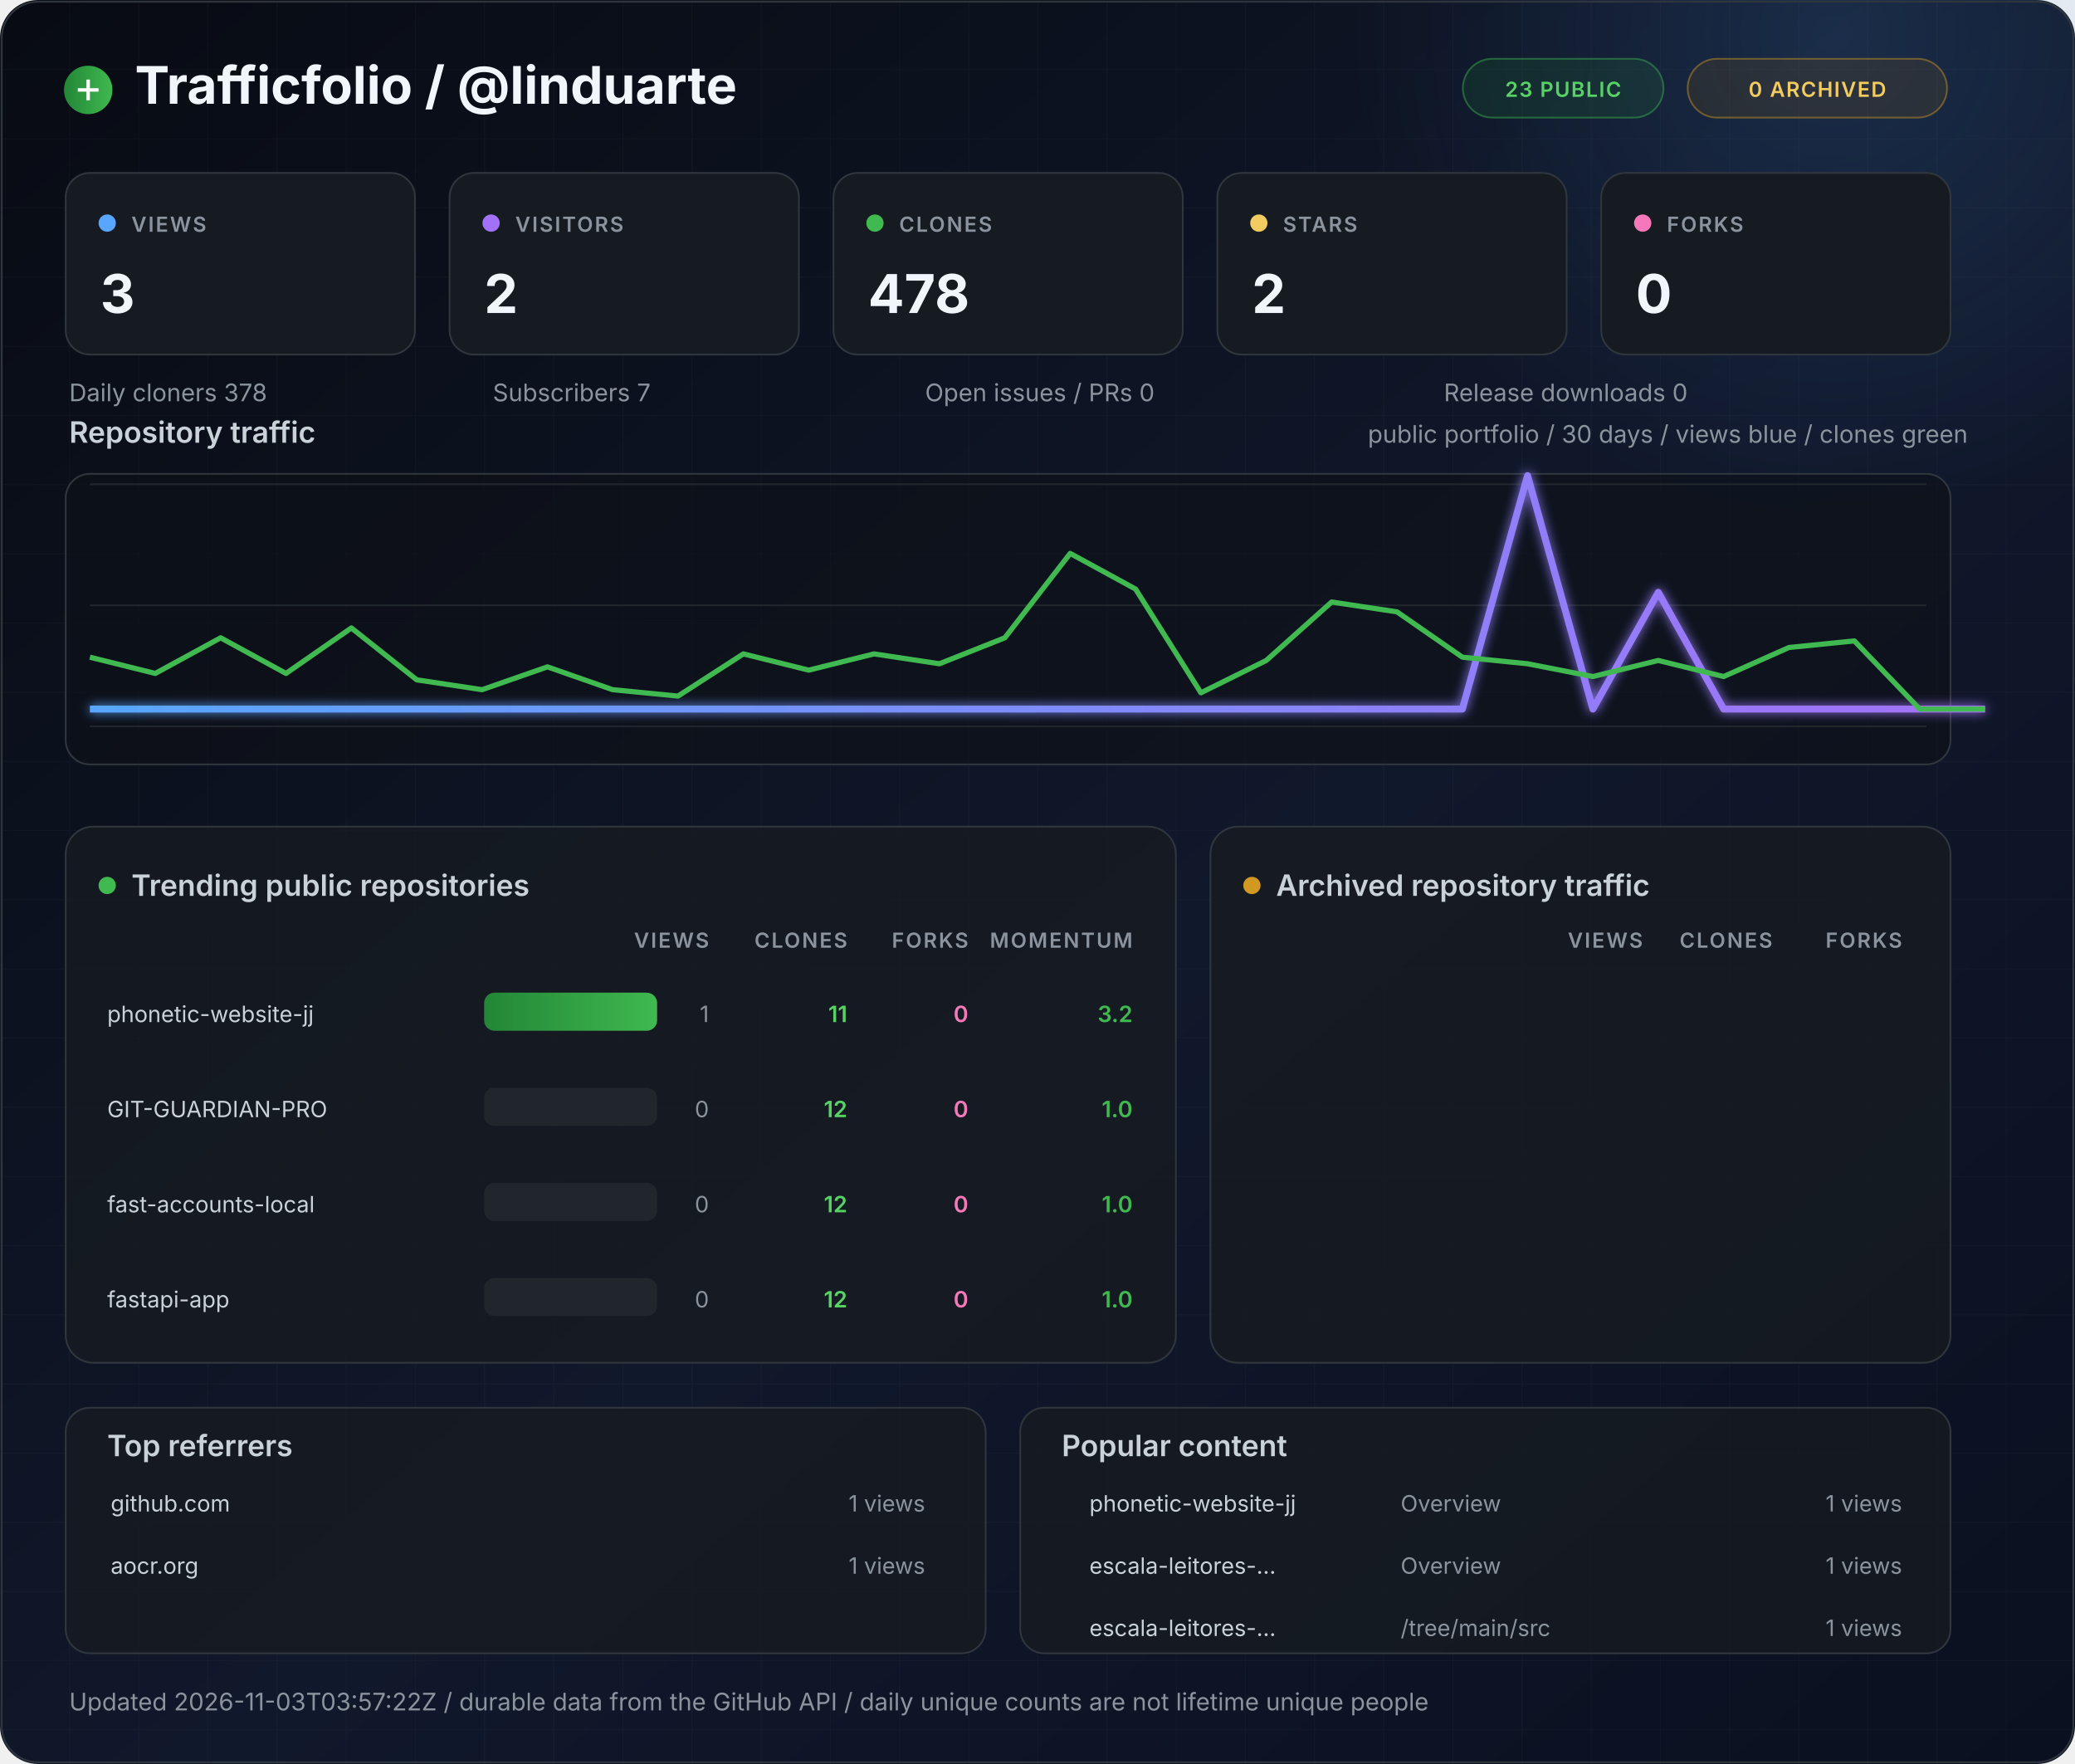
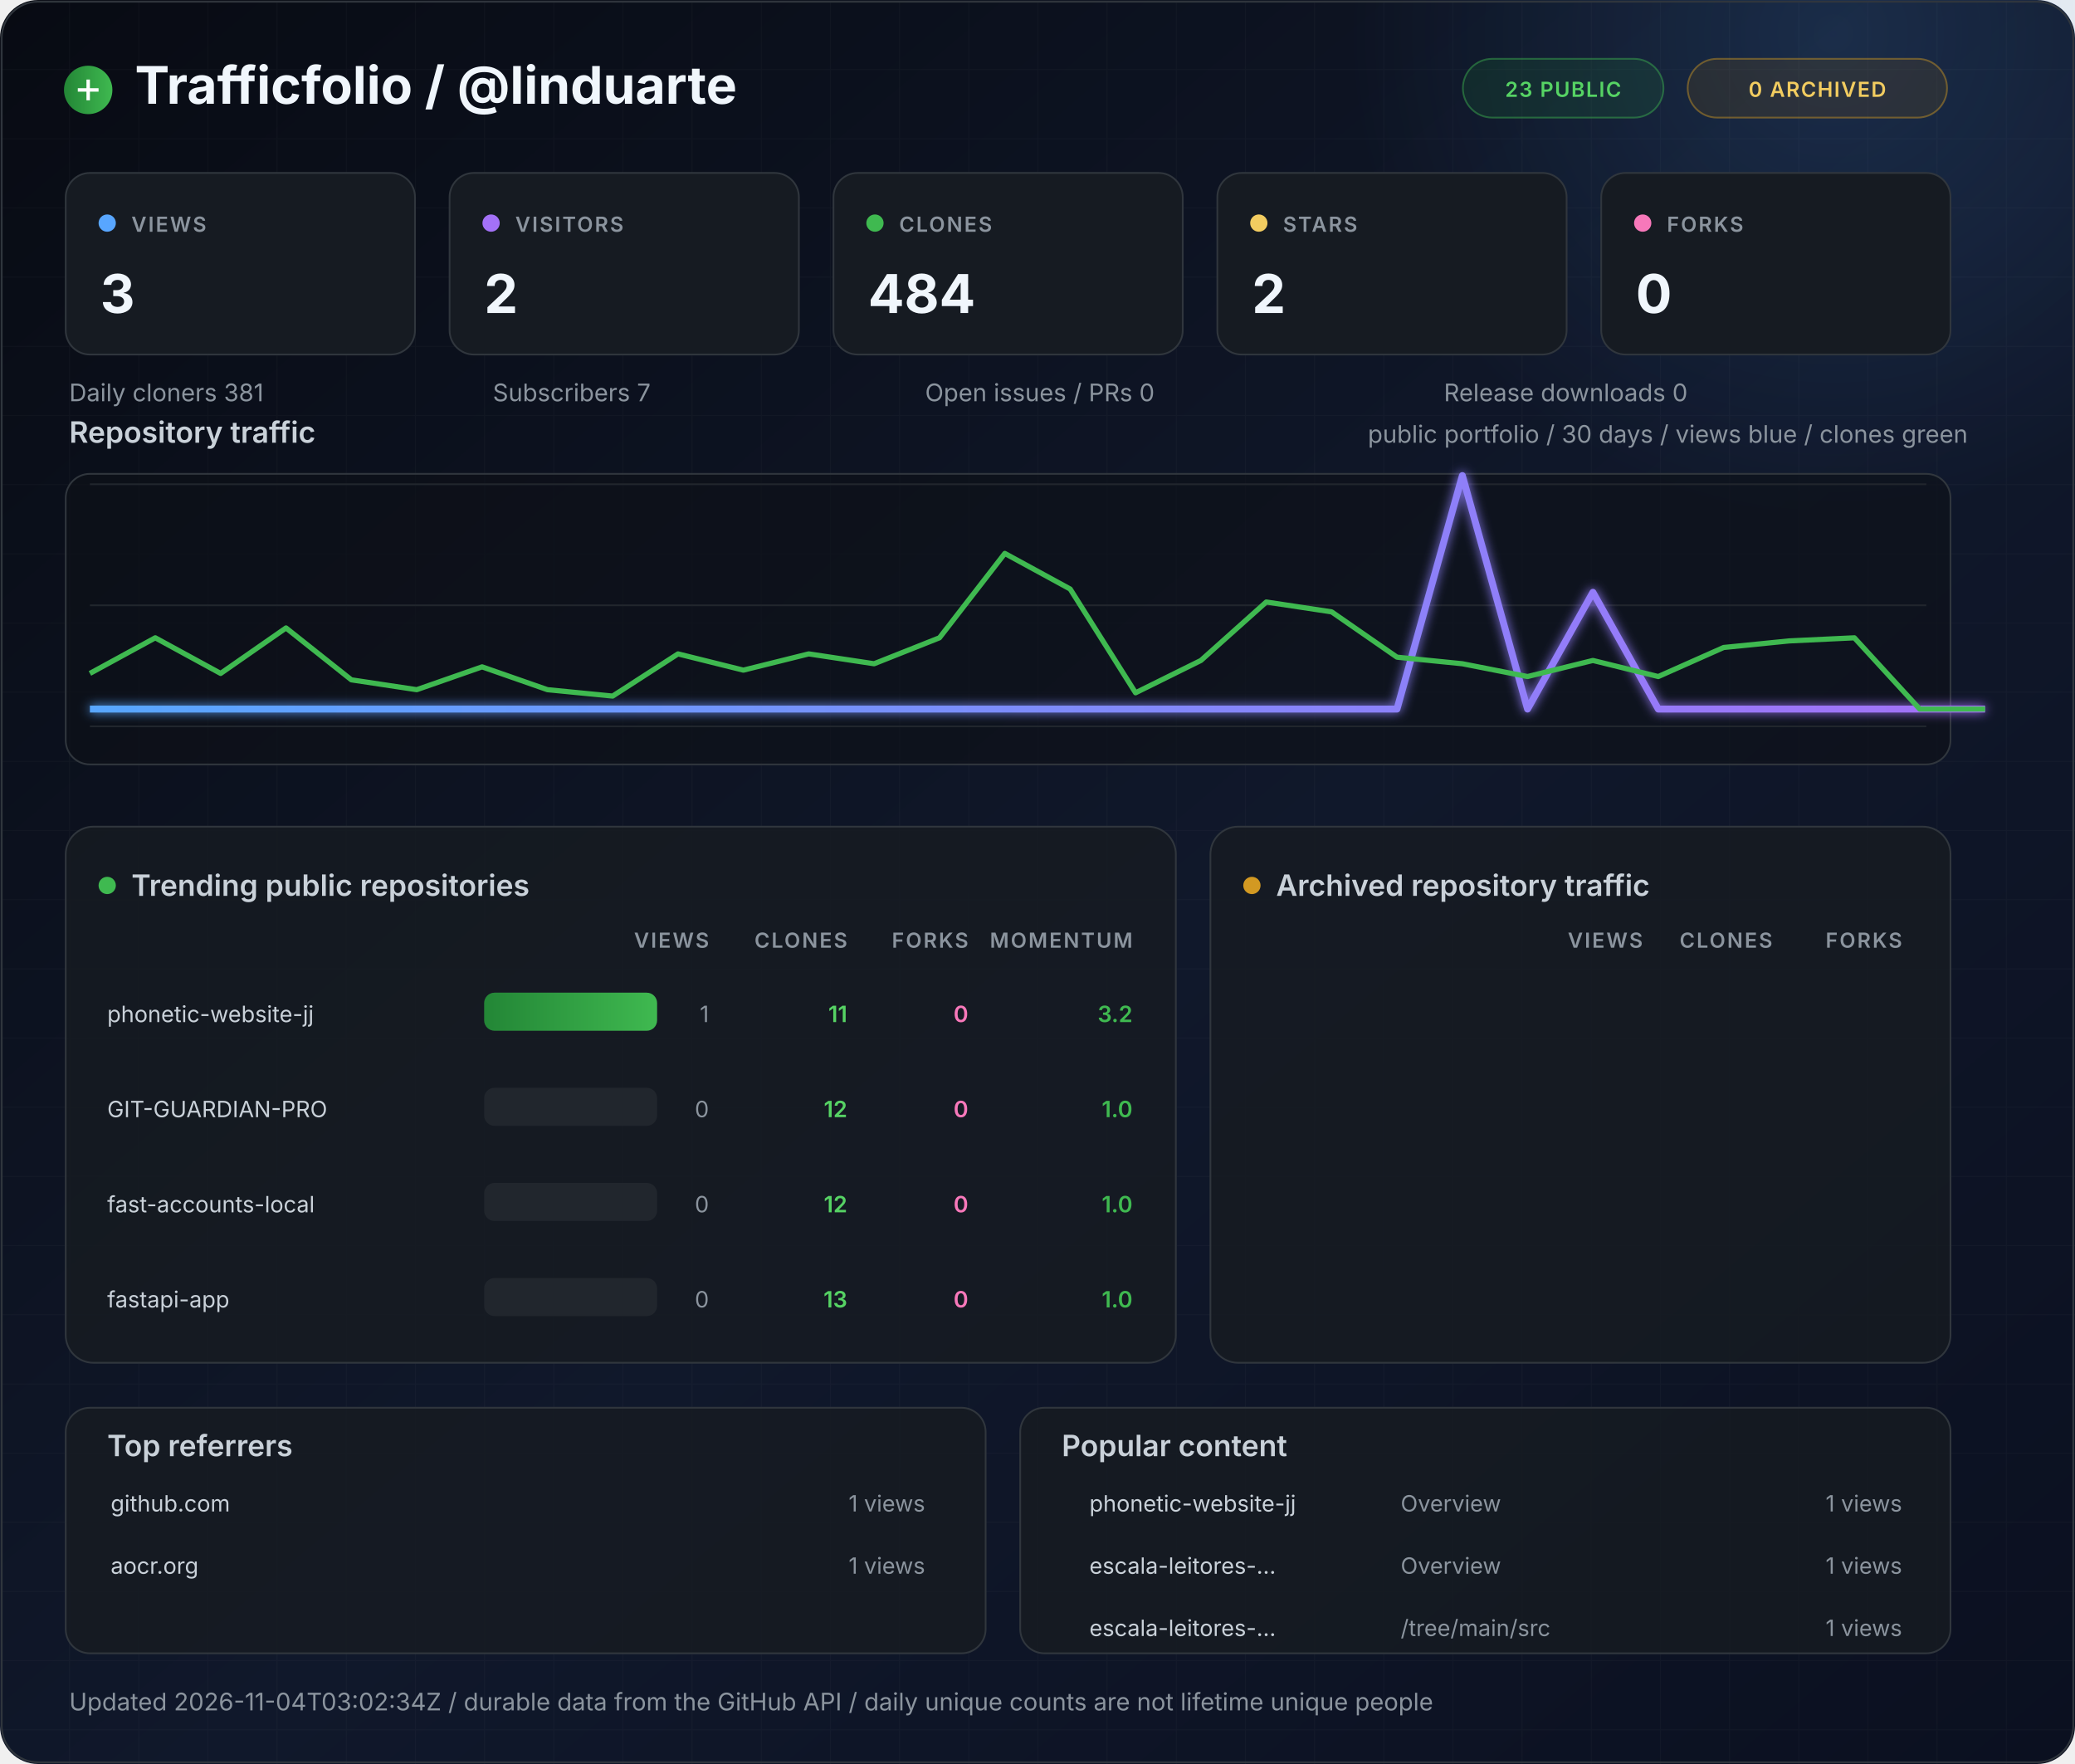
<svg xmlns="http://www.w3.org/2000/svg" width="1200" height="1020" viewBox="0 0 1200 1020" role="img" aria-label="Trafficfolio GitHub analytics dashboard for linduarte">
  <defs>
    <linearGradient id="bg" x1="0" y1="0" x2="1" y2="1">
      <stop stop-color="#080b13" />
      <stop offset=".55" stop-color="#10182b" />
      <stop offset="1" stop-color="#0b1020" />
    </linearGradient>
    <linearGradient id="line" x1="0" y1="0" x2="1" y2="0">
      <stop stop-color="#58a6ff" />
      <stop offset="1" stop-color="#a371f7" />
    </linearGradient>
    <linearGradient id="bar" x1="0" y1="0" x2="1" y2="0">
      <stop stop-color="#238636" />
      <stop offset="1" stop-color="#3fb950" />
    </linearGradient>
    <linearGradient id="archiveBar" x1="0" y1="0" x2="1" y2="0">
      <stop stop-color="#9e6a03" />
      <stop offset="1" stop-color="#f2cc60" />
    </linearGradient>
    <radialGradient id="ambient">
      <stop stop-color="#58a6ff" stop-opacity=".16" />
      <stop offset="1" stop-color="#58a6ff" stop-opacity="0" />
    </radialGradient>
    <pattern id="grid" width="40" height="40" patternUnits="userSpaceOnUse">
      <path d="M40 0H0V40" fill="none" stroke="#ffffff" stroke-opacity=".025" />
    </pattern>
    <filter id="glow">
      <feGaussianBlur stdDeviation="3" result="b" />
      <feMerge>
        <feMergeNode in="b" />
        <feMergeNode in="SourceGraphic" />
      </feMerge>
    </filter>
    <style>
    .title{font:750 30px -apple-system,BlinkMacSystemFont,"Segoe UI",sans-serif;fill:#f0f6fc}
    .subtitle{font:14px -apple-system,BlinkMacSystemFont,"Segoe UI",sans-serif;fill:#8b949e}
    .label{font:600 12px -apple-system,BlinkMacSystemFont,"Segoe UI",sans-serif;fill:#8b949e;letter-spacing:1px}
    .metric{font:700 31px -apple-system,BlinkMacSystemFont,"Segoe UI",sans-serif;fill:#f0f6fc}
    .section{font:600 17px -apple-system,BlinkMacSystemFont,"Segoe UI",sans-serif;fill:#c9d1d9}
    .repo,.value,.trend,.archive,.clone,.fork{font:13px -apple-system,BlinkMacSystemFont,"Segoe UI",sans-serif;fill:#c9d1d9}
    .value{fill:#8b949e} .trend{fill:#3fb950;font-weight:600} .archive{fill:#d29922}
    .clone{fill:#56d364;font-weight:600} .fork{fill:#f778ba;font-weight:600}
    .pill{font:600 12px -apple-system,BlinkMacSystemFont,"Segoe UI",sans-serif;letter-spacing:.7px}
  </style>
  </defs>
  <rect width="1200" height="1020" rx="22" fill="url(#bg)" />
  <rect width="1200" height="1020" rx="22" fill="url(#grid)" />
  <circle cx="1060" cy="20" r="280" fill="url(#ambient)" />
  <rect x="1" y="1" width="1198" height="1018" rx="21" fill="none" stroke="#30363d" />
  <circle cx="51" cy="52" r="14" fill="url(#bar)" />
  <path d="M45 52h12M51 46v12" stroke="#fff" stroke-width="2" />
  <text x="78" y="60" class="title">Trafficfolio / @linduarte</text>
  <rect x="846" y="34" width="116" height="34" rx="17" fill="#238636" fill-opacity=".16" stroke="#3fb950" stroke-opacity=".45" />
  <text x="904" y="56" text-anchor="middle" class="pill" fill="#56d364">23 PUBLIC</text>
  <rect x="976" y="34" width="150" height="34" rx="17" fill="#9e6a03" fill-opacity=".14" stroke="#d29922" stroke-opacity=".45" />
  <text x="1051" y="56" text-anchor="middle" class="pill" fill="#f2cc60">0 ARCHIVED</text>
  <rect x="38" y="100" width="202" height="105" rx="14" fill="#161b22" stroke="#30363d" />
  <circle cx="62" cy="129" r="5" fill="#58a6ff" />
  <text x="76" y="134" class="label">VIEWS</text>
  <text x="58" y="181" class="metric">3</text>
  <rect x="260" y="100" width="202" height="105" rx="14" fill="#161b22" stroke="#30363d" />
  <circle cx="284" cy="129" r="5" fill="#a371f7" />
  <text x="298" y="134" class="label">VISITORS</text>
  <text x="280" y="181" class="metric">2</text>
  <rect x="482" y="100" width="202" height="105" rx="14" fill="#161b22" stroke="#30363d" />
  <circle cx="506" cy="129" r="5" fill="#3fb950" />
  <text x="520" y="134" class="label">CLONES</text>
-   <text x="502" y="181" class="metric">478</text>
+   <text x="502" y="181" class="metric">484</text>
  <rect x="704" y="100" width="202" height="105" rx="14" fill="#161b22" stroke="#30363d" />
  <circle cx="728" cy="129" r="5" fill="#f2cc60" />
  <text x="742" y="134" class="label">STARS</text>
  <text x="724" y="181" class="metric">2</text>
  <rect x="926" y="100" width="202" height="105" rx="14" fill="#161b22" stroke="#30363d" />
  <circle cx="950" cy="129" r="5" fill="#f778ba" />
  <text x="964" y="134" class="label">FORKS</text>
  <text x="946" y="181" class="metric">0</text>
-   <text x="40" y="232" class="subtitle">Daily cloners 378</text>
+   <text x="40" y="232" class="subtitle">Daily cloners 381</text>
  <text x="285" y="232" class="subtitle">Subscribers 7</text>
  <text x="535" y="232" class="subtitle">Open issues / PRs 0</text>
  <text x="835" y="232" class="subtitle">Release downloads 0</text>
  <text x="40" y="256" class="section">Repository traffic</text>
  <text x="1138" y="256" text-anchor="end" class="subtitle">public portfolio / 30 days / views blue / clones green</text>
  <rect x="38" y="274" width="1090" height="168" rx="14" fill="#0d1117" fill-opacity=".62" stroke="#30363d" />
  <line x1="52" y1="420" x2="1114" y2="420" stroke="#21262d" />
  <line x1="52" y1="350" x2="1114" y2="350" stroke="#21262d" />
  <line x1="52" y1="280" x2="1114" y2="280" stroke="#21262d" />
-   <polyline points="52.0,410.0 89.8,410.0 127.6,410.0 165.4,410.0 203.2,410.0 241.0,410.0 278.8,410.0 316.6,410.0 354.3,410.0 392.1,410.0 429.9,410.0 467.7,410.0 505.5,410.0 543.3,410.0 581.1,410.0 618.9,410.0 656.7,410.0 694.5,410.0 732.3,410.0 770.1,410.0 807.9,410.0 845.7,410.0 883.4,275.0 921.2,410.0 959.0,342.5 996.8,410.0 1034.6,410.0 1072.4,410.0 1110.2,410.0 1148.0,410.0" fill="none" stroke="url(#line)" stroke-width="4" stroke-linejoin="round" filter="url(#glow)" />
-   <polyline points="52.0,380.0 89.8,389.4 127.6,368.8 165.4,389.4 203.2,363.1 241.0,393.1 278.8,398.8 316.6,385.6 354.3,398.8 392.1,402.5 429.9,378.1 467.7,387.5 505.5,378.1 543.3,383.8 581.1,368.8 618.9,320.0 656.7,340.6 694.5,400.6 732.3,381.9 770.1,348.1 807.9,353.8 845.7,380.0 883.4,383.8 921.2,391.2 959.0,381.9 996.8,391.2 1034.6,374.4 1072.4,370.6 1110.2,410.0 1148.0,410.0" fill="none" stroke="#3fb950" stroke-width="3" stroke-linejoin="round" />
+   <polyline points="52.0,410.0 89.8,410.0 127.6,410.0 165.4,410.0 203.2,410.0 241.0,410.0 278.8,410.0 316.6,410.0 354.3,410.0 392.1,410.0 429.9,410.0 467.7,410.0 505.5,410.0 543.3,410.0 581.1,410.0 618.9,410.0 656.7,410.0 694.5,410.0 732.3,410.0 770.1,410.0 807.9,410.0 845.7,275.0 883.4,410.0 921.2,342.5 959.0,410.0 996.8,410.0 1034.6,410.0 1072.4,410.0 1110.2,410.0 1148.0,410.0" fill="none" stroke="url(#line)" stroke-width="4" stroke-linejoin="round" filter="url(#glow)" />
+   <polyline points="52.0,389.4 89.8,368.8 127.6,389.4 165.4,363.1 203.2,393.1 241.0,398.8 278.8,385.6 316.6,398.8 354.3,402.5 392.1,378.1 429.9,387.5 467.7,378.1 505.5,383.8 543.3,368.8 581.1,320.0 618.9,340.6 656.7,400.6 694.5,381.9 732.3,348.1 770.1,353.8 807.9,380.0 845.7,383.8 883.4,391.2 921.2,381.9 959.0,391.2 996.8,374.4 1034.6,370.6 1072.4,368.8 1110.2,410.0 1148.0,410.0" fill="none" stroke="#3fb950" stroke-width="3" stroke-linejoin="round" />
  <rect x="38" y="478" width="642" height="310" rx="16" fill="#161b22" fill-opacity=".82" stroke="#30363d" />
  <circle cx="62" cy="512" r="5" fill="#3fb950" />
  <text x="76" y="518" class="section">Trending public repositories</text>
  <text x="410" y="548" text-anchor="end" class="label">VIEWS</text>
  <text x="490" y="548" text-anchor="end" class="label">CLONES</text>
  <text x="560" y="548" text-anchor="end" class="label">FORKS</text>
  <text x="655" y="548" text-anchor="end" class="label">MOMENTUM</text>
  <text x="62" y="591" class="repo">phonetic-website-jj</text>
  <rect x="280" y="574" width="100" height="22" rx="6" fill="#21262d" />
  <rect x="280" y="574" width="100" height="22" rx="6" fill="url(#bar)" />
  <text x="410" y="591" text-anchor="end" class="value">1</text>
  <text x="490" y="591" text-anchor="end" class="clone">11</text>
  <text x="560" y="591" text-anchor="end" class="fork">0</text>
  <text x="655" y="591" text-anchor="end" class="trend">3.2</text>
  <text x="62" y="646" class="repo">GIT-GUARDIAN-PRO</text>
  <rect x="280" y="629" width="100" height="22" rx="6" fill="#21262d" />
  <rect x="280" y="629" width="0" height="22" rx="6" fill="url(#bar)" />
  <text x="410" y="646" text-anchor="end" class="value">0</text>
  <text x="490" y="646" text-anchor="end" class="clone">12</text>
  <text x="560" y="646" text-anchor="end" class="fork">0</text>
  <text x="655" y="646" text-anchor="end" class="trend">1.0</text>
  <text x="62" y="701" class="repo">fast-accounts-local</text>
  <rect x="280" y="684" width="100" height="22" rx="6" fill="#21262d" />
  <rect x="280" y="684" width="0" height="22" rx="6" fill="url(#bar)" />
  <text x="410" y="701" text-anchor="end" class="value">0</text>
  <text x="490" y="701" text-anchor="end" class="clone">12</text>
  <text x="560" y="701" text-anchor="end" class="fork">0</text>
  <text x="655" y="701" text-anchor="end" class="trend">1.0</text>
  <text x="62" y="756" class="repo">fastapi-app</text>
  <rect x="280" y="739" width="100" height="22" rx="6" fill="#21262d" />
  <rect x="280" y="739" width="0" height="22" rx="6" fill="url(#bar)" />
  <text x="410" y="756" text-anchor="end" class="value">0</text>
-   <text x="490" y="756" text-anchor="end" class="clone">12</text>
+   <text x="490" y="756" text-anchor="end" class="clone">13</text>
  <text x="560" y="756" text-anchor="end" class="fork">0</text>
  <text x="655" y="756" text-anchor="end" class="trend">1.0</text>
  <rect x="700" y="478" width="428" height="310" rx="16" fill="#161b22" fill-opacity=".82" stroke="#30363d" />
  <circle cx="724" cy="512" r="5" fill="#d29922" />
  <text x="738" y="518" class="section">Archived repository traffic</text>
  <text x="950" y="548" text-anchor="end" class="label">VIEWS</text>
  <text x="1025" y="548" text-anchor="end" class="label">CLONES</text>
  <text x="1100" y="548" text-anchor="end" class="label">FORKS</text>
  <rect x="38" y="814" width="532" height="142" rx="14" fill="#161b22" fill-opacity=".82" stroke="#30363d" />
  <text x="62" y="842" class="section">Top referrers</text>
  <text x="64" y="874" class="repo">github.com</text>
  <text x="535" y="874" text-anchor="end" class="value">1 views</text>
  <text x="64" y="910" class="repo">aocr.org</text>
  <text x="535" y="910" text-anchor="end" class="value">1 views</text>
  <rect x="590" y="814" width="538" height="142" rx="14" fill="#161b22" fill-opacity=".82" stroke="#30363d" />
  <text x="614" y="842" class="section">Popular content</text>
  <text x="630" y="874" class="repo">phonetic-website-jj</text>
  <text x="810" y="874" class="value">Overview</text>
  <text x="1100" y="874" text-anchor="end" class="value">1 views</text>
  <text x="630" y="910" class="repo">escala-leitores-...</text>
  <text x="810" y="910" class="value">Overview</text>
  <text x="1100" y="910" text-anchor="end" class="value">1 views</text>
  <text x="630" y="946" class="repo">escala-leitores-...</text>
  <text x="810" y="946" class="value">/tree/main/src</text>
  <text x="1100" y="946" text-anchor="end" class="value">1 views</text>
-   <text x="40" y="989" class="subtitle">Updated 2026-11-03T03:57:22Z / durable data from the GitHub API / daily unique counts are not lifetime unique people</text>
+   <text x="40" y="989" class="subtitle">Updated 2026-11-04T03:02:34Z / durable data from the GitHub API / daily unique counts are not lifetime unique people</text>
</svg>
